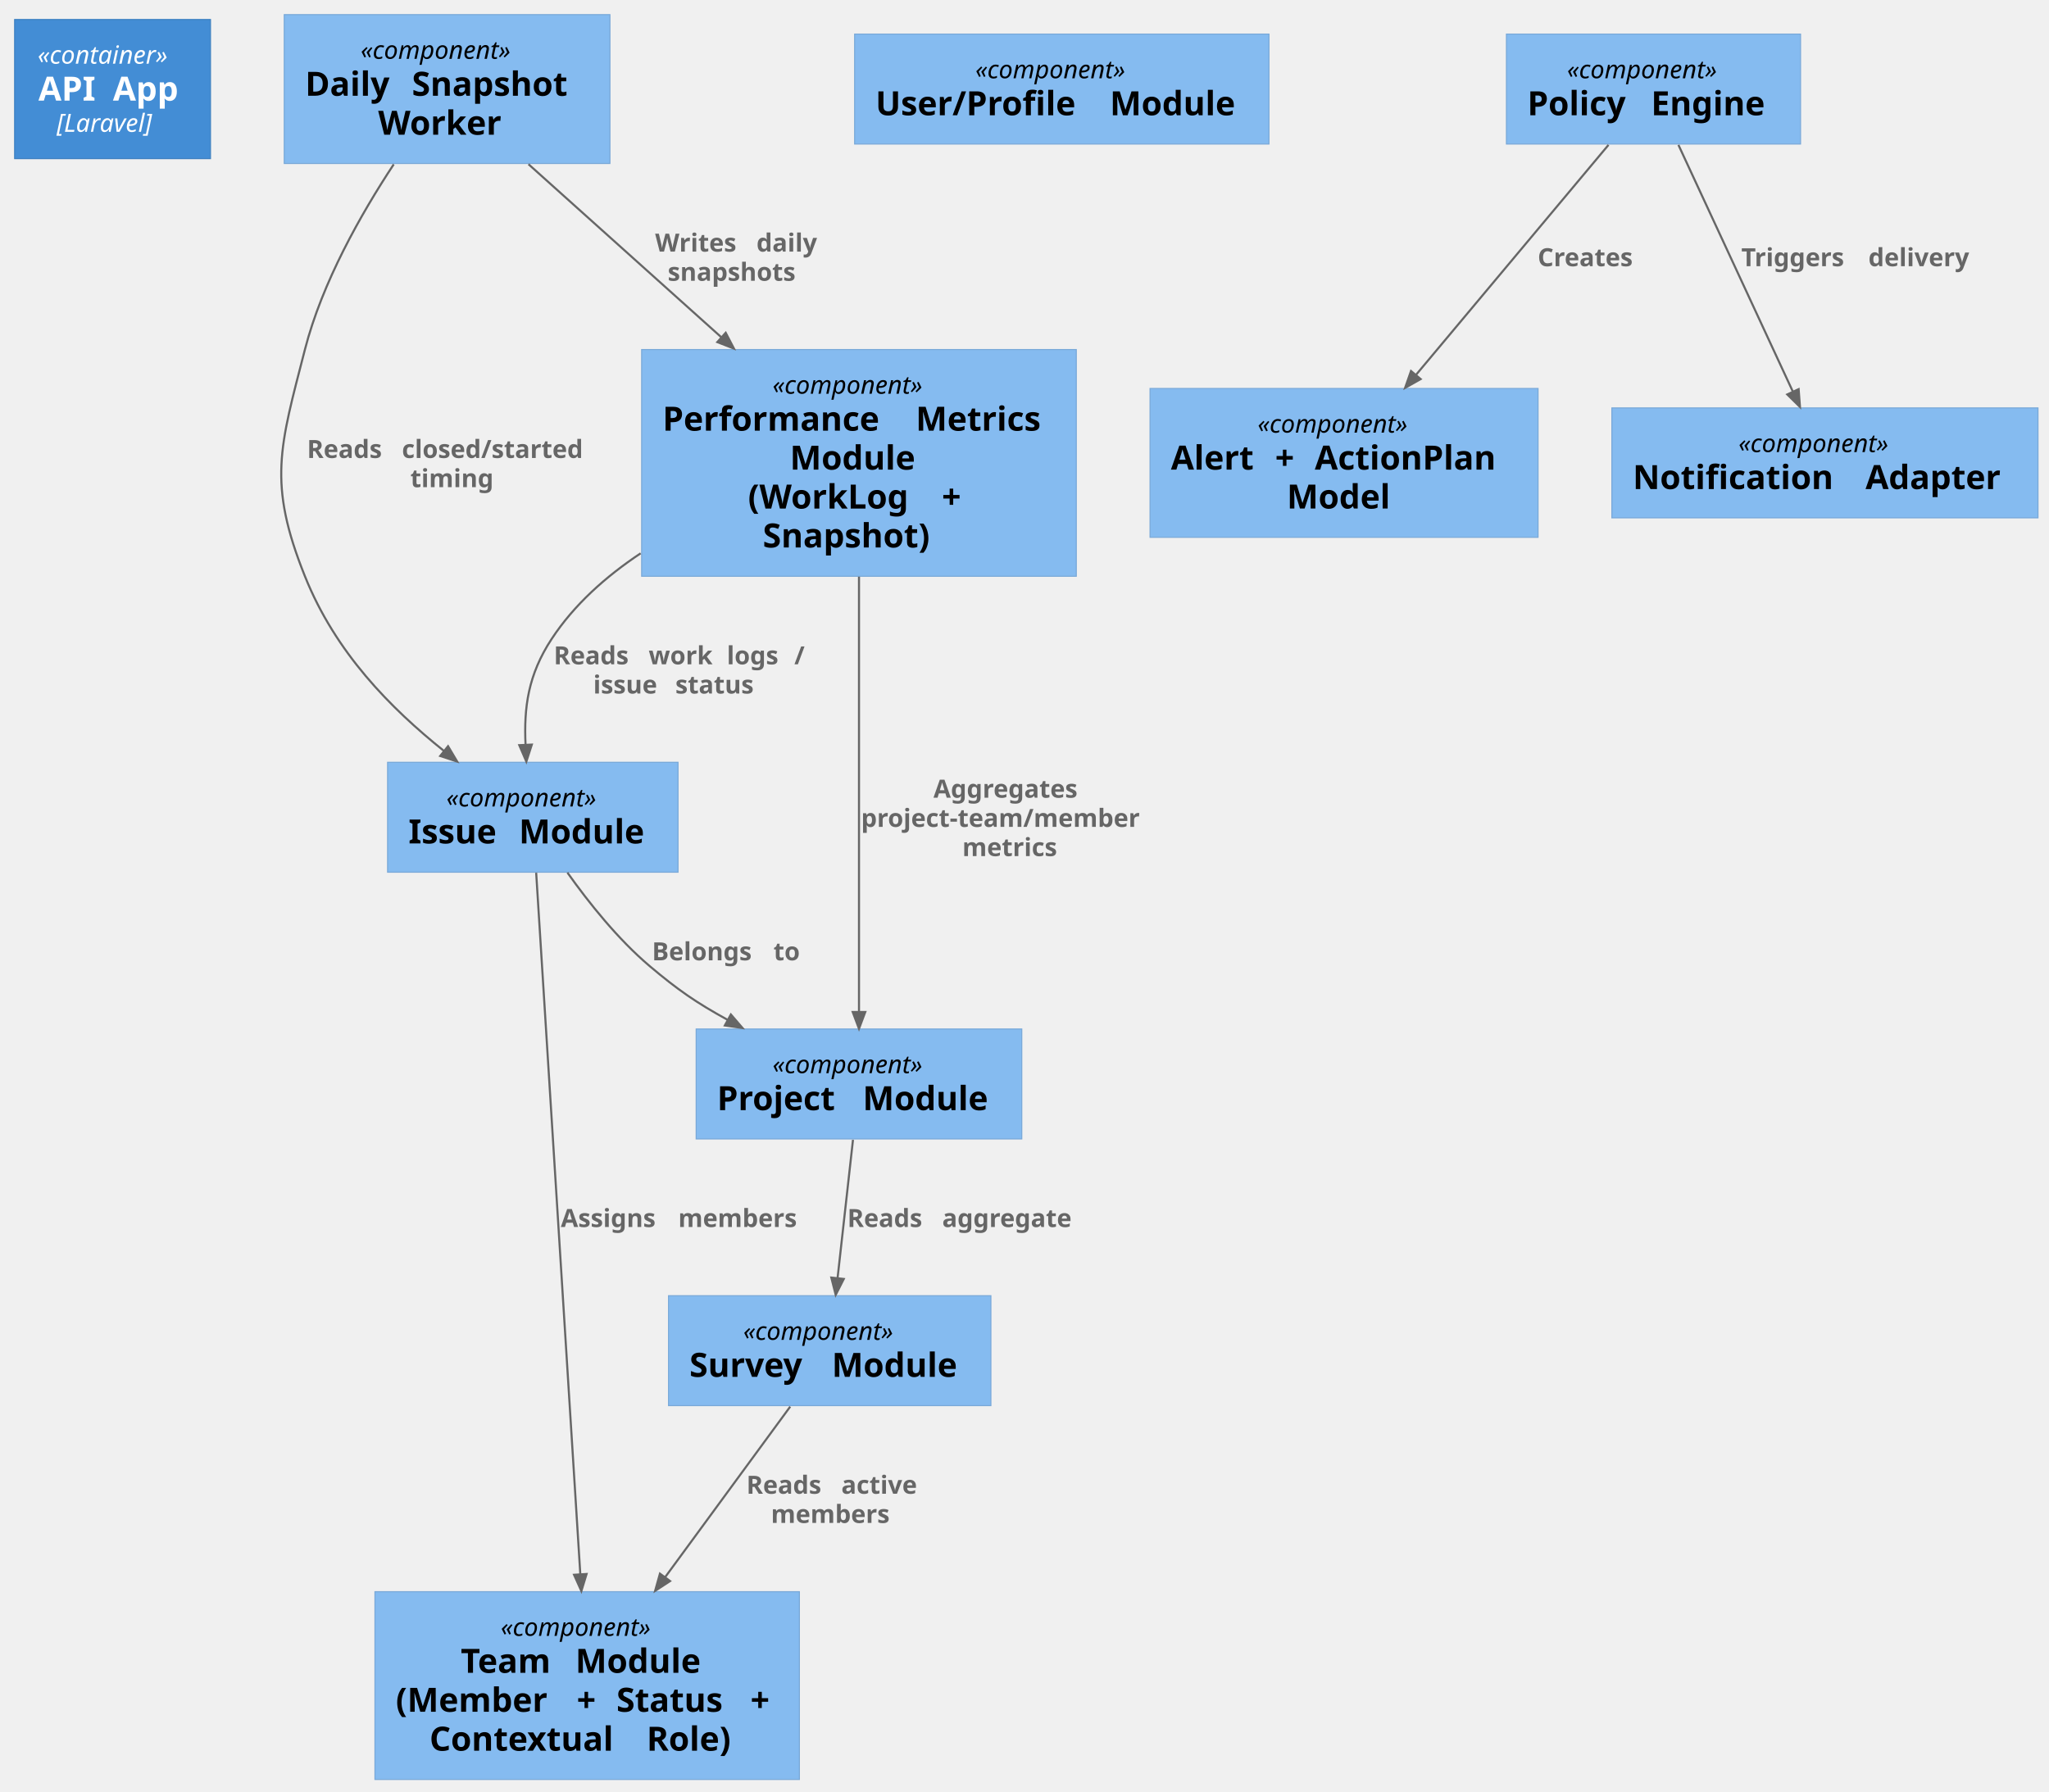
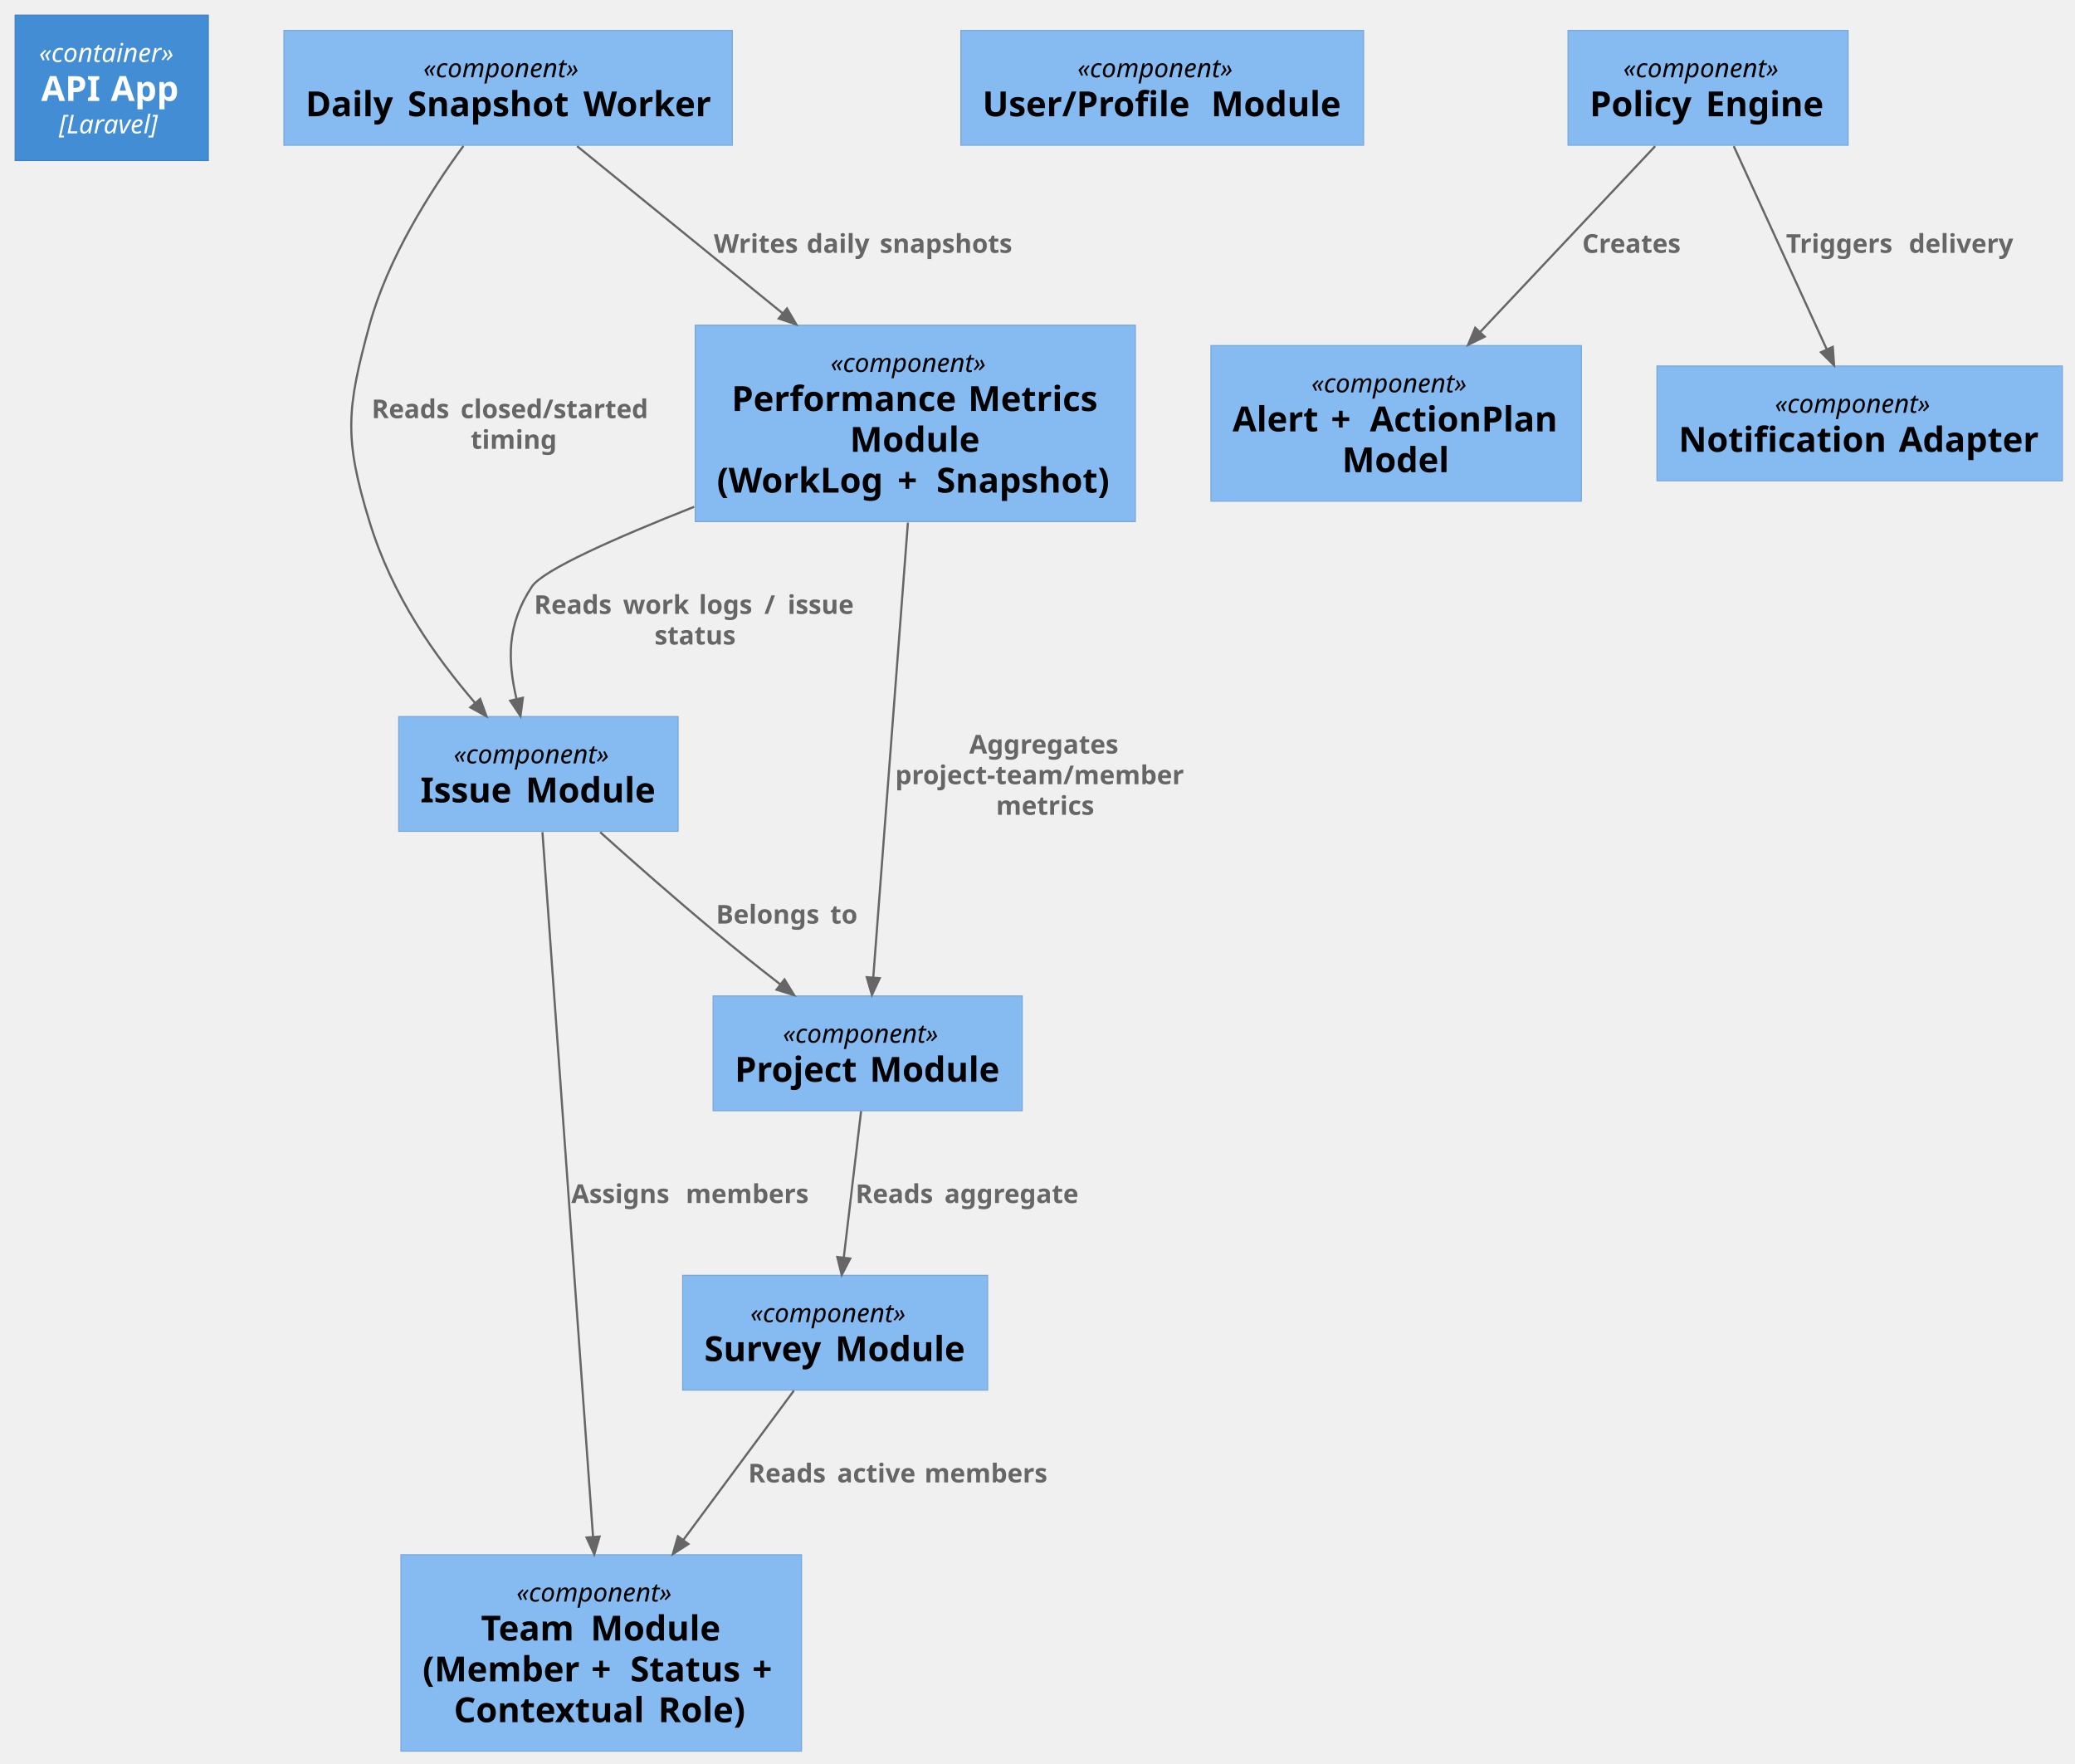
- <svg xmlns="http://www.w3.org/2000/svg" contentStyleType="text/css" data-diagram-type="DESCRIPTION" height="857px" preserveAspectRatio="none" style="width:980px;height:857px;background:#FFFFFF;" version="1.1" viewBox="0 0 980 857" width="980px" zoomAndPan="magnify">
+ <svg xmlns="http://www.w3.org/2000/svg" contentStyleType="text/css" data-diagram-type="DESCRIPTION" height="814px" preserveAspectRatio="none" style="width:958px;height:814px;background:#FFFFFF;" version="1.1" viewBox="0 0 958 814" width="958px" zoomAndPan="magnify">
  <defs />
  <g>
    <g class="entity" data-qualified-name="api" data-source-line="71" id="ent0002">
-       <rect fill="#438DD5" height="66.562" style="stroke:#3C7FC0;stroke-width:0.5;" width="93.672" x="7" y="9.33" />
-       <text fill="#FFFFFF" font-family="sans-serif" font-size="12" font-style="italic" lengthAdjust="spacing" textLength="71.672" x="18" y="30.469">«container»</text>
-       <text fill="#FFFFFF" font-family="sans-serif" font-size="16" font-weight="bold" lengthAdjust="spacing" textLength="30.062" x="18.375" y="48.15">API</text>
-       <text fill="#FFFFFF" font-family="sans-serif" font-size="16" font-weight="bold" lengthAdjust="spacing" textLength="5.57" x="48.438" y="48.15"> </text>
-       <text fill="#FFFFFF" font-family="sans-serif" font-size="16" font-weight="bold" lengthAdjust="spacing" textLength="35.289" x="54.008" y="48.15">App</text>
-       <text fill="#FFFFFF" font-family="sans-serif" font-size="12" font-style="italic" lengthAdjust="spacing" textLength="53.508" x="27.082" y="63.062">[Laravel]</text>
+       <rect fill="#438DD5" height="67.109" style="stroke:#3C7FC0;stroke-width:0.5;" width="89.166" x="7" y="7" />
+       <text fill="#FFFFFF" font-family="sans-serif" font-size="12" font-style="italic" lengthAdjust="spacing" textLength="67.166" x="18" y="28.602">«container»</text>
+       <text fill="#FFFFFF" font-family="sans-serif" font-size="16" font-weight="bold" lengthAdjust="spacing" textLength="26.898" x="19.005" y="46.602">API</text>
+       <text fill="#FFFFFF" font-family="sans-serif" font-size="16" font-weight="bold" lengthAdjust="spacing" textLength="5.273" x="45.903" y="46.602"> </text>
+       <text fill="#FFFFFF" font-family="sans-serif" font-size="16" font-weight="bold" lengthAdjust="spacing" textLength="32.984" x="51.177" y="46.602">App</text>
+       <text fill="#FFFFFF" font-family="sans-serif" font-size="12" font-style="italic" lengthAdjust="spacing" textLength="48.732" x="27.217" y="61.578">[Laravel]</text>
    </g>
    <g class="entity" data-qualified-name="team" data-source-line="78" id="ent0003">
-       <rect fill="#85BBF0" height="89.844" style="stroke:#78A8D8;stroke-width:0.5;" width="203.008" x="179.33" y="761.47" />
-       <text fill="#000000" font-family="sans-serif" font-size="12" font-style="italic" lengthAdjust="spacing" textLength="82.699" x="239.484" y="782.609">«component»</text>
-       <text fill="#000000" font-family="sans-serif" font-size="16" font-weight="bold" lengthAdjust="spacing" textLength="49.234" x="220.385" y="800.29">Team</text>
-       <text fill="#000000" font-family="sans-serif" font-size="16" font-weight="bold" lengthAdjust="spacing" textLength="5.57" x="269.619" y="800.29"> </text>
-       <text fill="#000000" font-family="sans-serif" font-size="16" font-weight="bold" lengthAdjust="spacing" textLength="66.094" x="275.189" y="800.29">Module</text>
-       <text fill="#000000" font-family="sans-serif" font-size="16" font-weight="bold" lengthAdjust="spacing" textLength="80.953" x="189.33" y="818.915">(Member</text>
-       <text fill="#000000" font-family="sans-serif" font-size="16" font-weight="bold" lengthAdjust="spacing" textLength="5.57" x="270.283" y="818.915"> </text>
-       <text fill="#000000" font-family="sans-serif" font-size="16" font-weight="bold" lengthAdjust="spacing" textLength="13.406" x="275.853" y="818.915">+</text>
-       <text fill="#000000" font-family="sans-serif" font-size="16" font-weight="bold" lengthAdjust="spacing" textLength="5.57" x="289.26" y="818.915"> </text>
-       <text fill="#000000" font-family="sans-serif" font-size="16" font-weight="bold" lengthAdjust="spacing" textLength="58.531" x="294.83" y="818.915">Status</text>
-       <text fill="#000000" font-family="sans-serif" font-size="16" font-weight="bold" lengthAdjust="spacing" textLength="5.57" x="353.361" y="818.915"> </text>
-       <text fill="#000000" font-family="sans-serif" font-size="16" font-weight="bold" lengthAdjust="spacing" textLength="13.406" x="358.932" y="818.915">+</text>
-       <text fill="#000000" font-family="sans-serif" font-size="16" font-weight="bold" lengthAdjust="spacing" textLength="98.266" x="205.435" y="837.54">Contextual</text>
-       <text fill="#000000" font-family="sans-serif" font-size="16" font-weight="bold" lengthAdjust="spacing" textLength="5.57" x="303.701" y="837.54"> </text>
-       <text fill="#000000" font-family="sans-serif" font-size="16" font-weight="bold" lengthAdjust="spacing" textLength="46.961" x="309.271" y="837.54">Role)</text>
+       <rect fill="#85BBF0" height="90.664" style="stroke:#78A8D8;stroke-width:0.5;" width="184.938" x="185.11" y="717.71" />
+       <text fill="#000000" font-family="sans-serif" font-size="12" font-style="italic" lengthAdjust="spacing" textLength="78.287" x="238.435" y="739.312">«component»</text>
+       <text fill="#000000" font-family="sans-serif" font-size="16" font-weight="bold" lengthAdjust="spacing" textLength="45.336" x="222.059" y="757.312">Team</text>
+       <text fill="#000000" font-family="sans-serif" font-size="16" font-weight="bold" lengthAdjust="spacing" textLength="5.273" x="267.395" y="757.312"> </text>
+       <text fill="#000000" font-family="sans-serif" font-size="16" font-weight="bold" lengthAdjust="spacing" textLength="60.43" x="272.669" y="757.312">Module</text>
+       <text fill="#000000" font-family="sans-serif" font-size="16" font-weight="bold" lengthAdjust="spacing" textLength="72.594" x="195.11" y="776.155">(Member</text>
+       <text fill="#000000" font-family="sans-serif" font-size="16" font-weight="bold" lengthAdjust="spacing" textLength="5.273" x="267.704" y="776.155"> </text>
+       <text fill="#000000" font-family="sans-serif" font-size="16" font-weight="bold" lengthAdjust="spacing" textLength="12.727" x="272.977" y="776.155">+</text>
+       <text fill="#000000" font-family="sans-serif" font-size="16" font-weight="bold" lengthAdjust="spacing" textLength="5.273" x="285.704" y="776.155"> </text>
+       <text fill="#000000" font-family="sans-serif" font-size="16" font-weight="bold" lengthAdjust="spacing" textLength="51.07" x="290.977" y="776.155">Status</text>
+       <text fill="#000000" font-family="sans-serif" font-size="16" font-weight="bold" lengthAdjust="spacing" textLength="5.273" x="342.048" y="776.155"> </text>
+       <text fill="#000000" font-family="sans-serif" font-size="16" font-weight="bold" lengthAdjust="spacing" textLength="12.727" x="347.321" y="776.155">+</text>
+       <text fill="#000000" font-family="sans-serif" font-size="16" font-weight="bold" lengthAdjust="spacing" textLength="89.039" x="209.54" y="794.999">Contextual</text>
+       <text fill="#000000" font-family="sans-serif" font-size="16" font-weight="bold" lengthAdjust="spacing" textLength="5.273" x="298.579" y="794.999"> </text>
+       <text fill="#000000" font-family="sans-serif" font-size="16" font-weight="bold" lengthAdjust="spacing" textLength="41.766" x="303.852" y="794.999">Role)</text>
    </g>
    <g class="entity" data-qualified-name="survey" data-source-line="78" id="ent0004">
-       <rect fill="#85BBF0" height="52.594" style="stroke:#78A8D8;stroke-width:0.5;" width="154.18" x="319.75" y="619.87" />
-       <text fill="#000000" font-family="sans-serif" font-size="12" font-style="italic" lengthAdjust="spacing" textLength="82.699" x="355.49" y="641.009">«component»</text>
-       <text fill="#000000" font-family="sans-serif" font-size="16" font-weight="bold" lengthAdjust="spacing" textLength="62.516" x="329.75" y="658.69">Survey</text>
-       <text fill="#000000" font-family="sans-serif" font-size="16" font-weight="bold" lengthAdjust="spacing" textLength="5.57" x="392.266" y="658.69"> </text>
-       <text fill="#000000" font-family="sans-serif" font-size="16" font-weight="bold" lengthAdjust="spacing" textLength="66.094" x="397.836" y="658.69">Module</text>
+       <rect fill="#85BBF0" height="52.977" style="stroke:#78A8D8;stroke-width:0.5;" width="140.82" x="315.17" y="588.73" />
+       <text fill="#000000" font-family="sans-serif" font-size="12" font-style="italic" lengthAdjust="spacing" textLength="78.287" x="346.437" y="610.332">«component»</text>
+       <text fill="#000000" font-family="sans-serif" font-size="16" font-weight="bold" lengthAdjust="spacing" textLength="55.117" x="325.17" y="628.332">Survey</text>
+       <text fill="#000000" font-family="sans-serif" font-size="16" font-weight="bold" lengthAdjust="spacing" textLength="5.273" x="380.287" y="628.332"> </text>
+       <text fill="#000000" font-family="sans-serif" font-size="16" font-weight="bold" lengthAdjust="spacing" textLength="60.43" x="385.561" y="628.332">Module</text>
    </g>
    <g class="entity" data-qualified-name="project" data-source-line="78" id="ent0005">
-       <rect fill="#85BBF0" height="52.594" style="stroke:#78A8D8;stroke-width:0.5;" width="155.742" x="332.96" y="492.28" />
-       <text fill="#000000" font-family="sans-serif" font-size="12" font-style="italic" lengthAdjust="spacing" textLength="82.699" x="369.481" y="513.419">«component»</text>
-       <text fill="#000000" font-family="sans-serif" font-size="16" font-weight="bold" lengthAdjust="spacing" textLength="64.078" x="342.96" y="531.1">Project</text>
-       <text fill="#000000" font-family="sans-serif" font-size="16" font-weight="bold" lengthAdjust="spacing" textLength="5.57" x="407.038" y="531.1"> </text>
-       <text fill="#000000" font-family="sans-serif" font-size="16" font-weight="bold" lengthAdjust="spacing" textLength="66.094" x="412.608" y="531.1">Module</text>
+       <rect fill="#85BBF0" height="52.977" style="stroke:#78A8D8;stroke-width:0.5;" width="142.711" x="329.23" y="459.75" />
+       <text fill="#000000" font-family="sans-serif" font-size="12" font-style="italic" lengthAdjust="spacing" textLength="78.287" x="361.442" y="481.352">«component»</text>
+       <text fill="#000000" font-family="sans-serif" font-size="16" font-weight="bold" lengthAdjust="spacing" textLength="57.008" x="339.23" y="499.352">Project</text>
+       <text fill="#000000" font-family="sans-serif" font-size="16" font-weight="bold" lengthAdjust="spacing" textLength="5.273" x="396.238" y="499.352"> </text>
+       <text fill="#000000" font-family="sans-serif" font-size="16" font-weight="bold" lengthAdjust="spacing" textLength="60.43" x="401.511" y="499.352">Module</text>
    </g>
    <g class="entity" data-qualified-name="issue" data-source-line="78" id="ent0006">
-       <rect fill="#85BBF0" height="52.594" style="stroke:#78A8D8;stroke-width:0.5;" width="138.906" x="185.38" y="364.68" />
-       <text fill="#000000" font-family="sans-serif" font-size="12" font-style="italic" lengthAdjust="spacing" textLength="82.699" x="213.483" y="385.819">«component»</text>
-       <text fill="#000000" font-family="sans-serif" font-size="16" font-weight="bold" lengthAdjust="spacing" textLength="47.242" x="195.38" y="403.5">Issue</text>
-       <text fill="#000000" font-family="sans-serif" font-size="16" font-weight="bold" lengthAdjust="spacing" textLength="5.57" x="242.622" y="403.5"> </text>
-       <text fill="#000000" font-family="sans-serif" font-size="16" font-weight="bold" lengthAdjust="spacing" textLength="66.094" x="248.192" y="403.5">Module</text>
+       <rect fill="#85BBF0" height="52.977" style="stroke:#78A8D8;stroke-width:0.5;" width="128.984" x="184.09" y="330.78" />
+       <text fill="#000000" font-family="sans-serif" font-size="12" font-style="italic" lengthAdjust="spacing" textLength="78.287" x="209.439" y="352.382">«component»</text>
+       <text fill="#000000" font-family="sans-serif" font-size="16" font-weight="bold" lengthAdjust="spacing" textLength="43.281" x="194.09" y="370.382">Issue</text>
+       <text fill="#000000" font-family="sans-serif" font-size="16" font-weight="bold" lengthAdjust="spacing" textLength="5.273" x="237.371" y="370.382"> </text>
+       <text fill="#000000" font-family="sans-serif" font-size="16" font-weight="bold" lengthAdjust="spacing" textLength="60.43" x="242.645" y="370.382">Module</text>
    </g>
    <g class="entity" data-qualified-name="user" data-source-line="78" id="ent0007">
-       <rect fill="#85BBF0" height="52.594" style="stroke:#78A8D8;stroke-width:0.5;" width="198.156" x="408.76" y="16.31" />
-       <text fill="#000000" font-family="sans-serif" font-size="12" font-style="italic" lengthAdjust="spacing" textLength="82.699" x="466.488" y="37.449">«component»</text>
-       <text fill="#000000" font-family="sans-serif" font-size="16" font-weight="bold" lengthAdjust="spacing" textLength="106.492" x="418.76" y="55.13">User/Profile</text>
-       <text fill="#000000" font-family="sans-serif" font-size="16" font-weight="bold" lengthAdjust="spacing" textLength="5.57" x="525.252" y="55.13"> </text>
-       <text fill="#000000" font-family="sans-serif" font-size="16" font-weight="bold" lengthAdjust="spacing" textLength="66.094" x="530.822" y="55.13">Module</text>
+       <rect fill="#85BBF0" height="52.977" style="stroke:#78A8D8;stroke-width:0.5;" width="185.945" x="443.61" y="14.07" />
+       <text fill="#000000" font-family="sans-serif" font-size="12" font-style="italic" lengthAdjust="spacing" textLength="78.287" x="497.439" y="35.672">«component»</text>
+       <text fill="#000000" font-family="sans-serif" font-size="16" font-weight="bold" lengthAdjust="spacing" textLength="100.242" x="453.61" y="53.672">User/Profile</text>
+       <text fill="#000000" font-family="sans-serif" font-size="16" font-weight="bold" lengthAdjust="spacing" textLength="5.273" x="553.852" y="53.672"> </text>
+       <text fill="#000000" font-family="sans-serif" font-size="16" font-weight="bold" lengthAdjust="spacing" textLength="60.43" x="559.126" y="53.672">Module</text>
    </g>
    <g class="entity" data-qualified-name="perf" data-source-line="78" id="ent0008">
-       <rect fill="#85BBF0" height="108.469" style="stroke:#78A8D8;stroke-width:0.5;" width="207.883" x="306.89" y="167.22" />
-       <text fill="#000000" font-family="sans-serif" font-size="12" font-style="italic" lengthAdjust="spacing" textLength="82.699" x="369.482" y="188.359">«component»</text>
-       <text fill="#000000" font-family="sans-serif" font-size="16" font-weight="bold" lengthAdjust="spacing" textLength="115.508" x="316.89" y="206.04">Performance</text>
-       <text fill="#000000" font-family="sans-serif" font-size="16" font-weight="bold" lengthAdjust="spacing" textLength="5.57" x="432.398" y="206.04"> </text>
-       <text fill="#000000" font-family="sans-serif" font-size="16" font-weight="bold" lengthAdjust="spacing" textLength="66.805" x="437.968" y="206.04">Metrics</text>
-       <text fill="#000000" font-family="sans-serif" font-size="16" font-weight="bold" lengthAdjust="spacing" textLength="66.094" x="377.784" y="224.665">Module</text>
-       <text fill="#000000" font-family="sans-serif" font-size="16" font-weight="bold" lengthAdjust="spacing" textLength="87.125" x="357.781" y="243.29">(WorkLog</text>
-       <text fill="#000000" font-family="sans-serif" font-size="16" font-weight="bold" lengthAdjust="spacing" textLength="5.57" x="444.906" y="243.29"> </text>
-       <text fill="#000000" font-family="sans-serif" font-size="16" font-weight="bold" lengthAdjust="spacing" textLength="13.406" x="450.476" y="243.29">+</text>
-       <text fill="#000000" font-family="sans-serif" font-size="16" font-weight="bold" lengthAdjust="spacing" textLength="92.031" x="364.816" y="261.915">Snapshot)</text>
+       <rect fill="#85BBF0" height="90.664" style="stroke:#78A8D8;stroke-width:0.5;" width="203.203" x="320.98" y="150.11" />
+       <text fill="#000000" font-family="sans-serif" font-size="12" font-style="italic" lengthAdjust="spacing" textLength="78.287" x="383.438" y="171.712">«component»</text>
+       <text fill="#000000" font-family="sans-serif" font-size="16" font-weight="bold" lengthAdjust="spacing" textLength="103.906" x="337.781" y="189.712">Performance</text>
+       <text fill="#000000" font-family="sans-serif" font-size="16" font-weight="bold" lengthAdjust="spacing" textLength="5.273" x="441.687" y="189.712"> </text>
+       <text fill="#000000" font-family="sans-serif" font-size="16" font-weight="bold" lengthAdjust="spacing" textLength="60.422" x="446.961" y="189.712">Metrics</text>
+       <text fill="#000000" font-family="sans-serif" font-size="16" font-weight="bold" lengthAdjust="spacing" textLength="60.43" x="392.367" y="208.555">Module</text>
+       <text fill="#000000" font-family="sans-serif" font-size="16" font-weight="bold" lengthAdjust="spacing" textLength="78.086" x="330.98" y="227.399">(WorkLog</text>
+       <text fill="#000000" font-family="sans-serif" font-size="16" font-weight="bold" lengthAdjust="spacing" textLength="5.273" x="409.066" y="227.399"> </text>
+       <text fill="#000000" font-family="sans-serif" font-size="16" font-weight="bold" lengthAdjust="spacing" textLength="12.727" x="414.339" y="227.399">+</text>
+       <text fill="#000000" font-family="sans-serif" font-size="16" font-weight="bold" lengthAdjust="spacing" textLength="5.273" x="427.066" y="227.399"> </text>
+       <text fill="#000000" font-family="sans-serif" font-size="16" font-weight="bold" lengthAdjust="spacing" textLength="81.844" x="432.339" y="227.399">Snapshot)</text>
    </g>
    <g class="entity" data-qualified-name="policy" data-source-line="78" id="ent0009">
-       <rect fill="#85BBF0" height="52.594" style="stroke:#78A8D8;stroke-width:0.5;" width="140.672" x="720.5" y="16.31" />
-       <text fill="#000000" font-family="sans-serif" font-size="12" font-style="italic" lengthAdjust="spacing" textLength="82.699" x="749.486" y="37.449">«component»</text>
-       <text fill="#000000" font-family="sans-serif" font-size="16" font-weight="bold" lengthAdjust="spacing" textLength="53.602" x="730.5" y="55.13">Policy</text>
-       <text fill="#000000" font-family="sans-serif" font-size="16" font-weight="bold" lengthAdjust="spacing" textLength="5.57" x="784.102" y="55.13"> </text>
-       <text fill="#000000" font-family="sans-serif" font-size="16" font-weight="bold" lengthAdjust="spacing" textLength="61.5" x="789.672" y="55.13">Engine</text>
+       <rect fill="#85BBF0" height="52.977" style="stroke:#78A8D8;stroke-width:0.5;" width="129.312" x="723.93" y="14.07" />
+       <text fill="#000000" font-family="sans-serif" font-size="12" font-style="italic" lengthAdjust="spacing" textLength="78.287" x="749.443" y="35.672">«component»</text>
+       <text fill="#000000" font-family="sans-serif" font-size="16" font-weight="bold" lengthAdjust="spacing" textLength="48.281" x="733.93" y="53.672">Policy</text>
+       <text fill="#000000" font-family="sans-serif" font-size="16" font-weight="bold" lengthAdjust="spacing" textLength="5.273" x="782.211" y="53.672"> </text>
+       <text fill="#000000" font-family="sans-serif" font-size="16" font-weight="bold" lengthAdjust="spacing" textLength="55.758" x="787.485" y="53.672">Engine</text>
    </g>
    <g class="entity" data-qualified-name="alert" data-source-line="78" id="ent0010">
-       <rect fill="#85BBF0" height="71.219" style="stroke:#78A8D8;stroke-width:0.5;" width="185.586" x="550.04" y="185.84" />
-       <text fill="#000000" font-family="sans-serif" font-size="12" font-style="italic" lengthAdjust="spacing" textLength="82.699" x="601.483" y="206.979">«component»</text>
-       <text fill="#000000" font-family="sans-serif" font-size="16" font-weight="bold" lengthAdjust="spacing" textLength="44.258" x="560.04" y="224.66">Alert</text>
-       <text fill="#000000" font-family="sans-serif" font-size="16" font-weight="bold" lengthAdjust="spacing" textLength="5.57" x="604.298" y="224.66"> </text>
-       <text fill="#000000" font-family="sans-serif" font-size="16" font-weight="bold" lengthAdjust="spacing" textLength="13.406" x="609.868" y="224.66">+</text>
-       <text fill="#000000" font-family="sans-serif" font-size="16" font-weight="bold" lengthAdjust="spacing" textLength="5.57" x="623.274" y="224.66"> </text>
-       <text fill="#000000" font-family="sans-serif" font-size="16" font-weight="bold" lengthAdjust="spacing" textLength="96.781" x="628.845" y="224.66">ActionPlan</text>
-       <text fill="#000000" font-family="sans-serif" font-size="16" font-weight="bold" lengthAdjust="spacing" textLength="54.703" x="615.481" y="243.285">Model</text>
+       <rect fill="#85BBF0" height="71.82" style="stroke:#78A8D8;stroke-width:0.5;" width="171.031" x="559.07" y="159.53" />
+       <text fill="#000000" font-family="sans-serif" font-size="12" font-style="italic" lengthAdjust="spacing" textLength="78.287" x="605.442" y="181.132">«component»</text>
+       <text fill="#000000" font-family="sans-serif" font-size="16" font-weight="bold" lengthAdjust="spacing" textLength="40.117" x="569.07" y="199.132">Alert</text>
+       <text fill="#000000" font-family="sans-serif" font-size="16" font-weight="bold" lengthAdjust="spacing" textLength="5.273" x="609.187" y="199.132"> </text>
+       <text fill="#000000" font-family="sans-serif" font-size="16" font-weight="bold" lengthAdjust="spacing" textLength="12.727" x="614.461" y="199.132">+</text>
+       <text fill="#000000" font-family="sans-serif" font-size="16" font-weight="bold" lengthAdjust="spacing" textLength="5.273" x="627.187" y="199.132"> </text>
+       <text fill="#000000" font-family="sans-serif" font-size="16" font-weight="bold" lengthAdjust="spacing" textLength="87.641" x="632.461" y="199.132">ActionPlan</text>
+       <text fill="#000000" font-family="sans-serif" font-size="16" font-weight="bold" lengthAdjust="spacing" textLength="49.922" x="619.625" y="217.975">Model</text>
    </g>
    <g class="entity" data-qualified-name="notification" data-source-line="78" id="ent0011">
-       <rect fill="#85BBF0" height="52.594" style="stroke:#78A8D8;stroke-width:0.5;" width="203.805" x="770.93" y="195.15" />
-       <text fill="#000000" font-family="sans-serif" font-size="12" font-style="italic" lengthAdjust="spacing" textLength="82.699" x="831.483" y="216.289">«component»</text>
-       <text fill="#000000" font-family="sans-serif" font-size="16" font-weight="bold" lengthAdjust="spacing" textLength="105.758" x="780.93" y="233.97">Notification</text>
-       <text fill="#000000" font-family="sans-serif" font-size="16" font-weight="bold" lengthAdjust="spacing" textLength="5.57" x="886.688" y="233.97"> </text>
-       <text fill="#000000" font-family="sans-serif" font-size="16" font-weight="bold" lengthAdjust="spacing" textLength="72.477" x="892.258" y="233.97">Adapter</text>
+       <rect fill="#85BBF0" height="52.977" style="stroke:#78A8D8;stroke-width:0.5;" width="187.172" x="765" y="168.96" />
+       <text fill="#000000" font-family="sans-serif" font-size="12" font-style="italic" lengthAdjust="spacing" textLength="78.287" x="819.442" y="190.562">«component»</text>
+       <text fill="#000000" font-family="sans-serif" font-size="16" font-weight="bold" lengthAdjust="spacing" textLength="96.375" x="775" y="208.562">Notification</text>
+       <text fill="#000000" font-family="sans-serif" font-size="16" font-weight="bold" lengthAdjust="spacing" textLength="5.273" x="871.375" y="208.562"> </text>
+       <text fill="#000000" font-family="sans-serif" font-size="16" font-weight="bold" lengthAdjust="spacing" textLength="65.523" x="876.648" y="208.562">Adapter</text>
    </g>
    <g class="entity" data-qualified-name="snapshot" data-source-line="78" id="ent0012">
-       <rect fill="#85BBF0" height="71.219" style="stroke:#78A8D8;stroke-width:0.5;" width="155.766" x="135.95" y="7" />
-       <text fill="#000000" font-family="sans-serif" font-size="12" font-style="italic" lengthAdjust="spacing" textLength="82.699" x="172.483" y="28.139">«component»</text>
-       <text fill="#000000" font-family="sans-serif" font-size="16" font-weight="bold" lengthAdjust="spacing" textLength="45.477" x="145.95" y="45.82">Daily</text>
-       <text fill="#000000" font-family="sans-serif" font-size="16" font-weight="bold" lengthAdjust="spacing" textLength="5.57" x="191.427" y="45.82"> </text>
-       <text fill="#000000" font-family="sans-serif" font-size="16" font-weight="bold" lengthAdjust="spacing" textLength="84.719" x="196.997" y="45.82">Snapshot</text>
-       <text fill="#000000" font-family="sans-serif" font-size="16" font-weight="bold" lengthAdjust="spacing" textLength="65.914" x="180.876" y="64.445">Worker</text>
+       <rect fill="#85BBF0" height="52.977" style="stroke:#78A8D8;stroke-width:0.5;" width="207.016" x="131.08" y="14.07" />
+       <text fill="#000000" font-family="sans-serif" font-size="12" font-style="italic" lengthAdjust="spacing" textLength="78.287" x="195.444" y="35.672">«component»</text>
+       <text fill="#000000" font-family="sans-serif" font-size="16" font-weight="bold" lengthAdjust="spacing" textLength="41.828" x="141.08" y="53.672">Daily</text>
+       <text fill="#000000" font-family="sans-serif" font-size="16" font-weight="bold" lengthAdjust="spacing" textLength="5.273" x="182.908" y="53.672"> </text>
+       <text fill="#000000" font-family="sans-serif" font-size="16" font-weight="bold" lengthAdjust="spacing" textLength="75.914" x="188.182" y="53.672">Snapshot</text>
+       <text fill="#000000" font-family="sans-serif" font-size="16" font-weight="bold" lengthAdjust="spacing" textLength="5.273" x="264.096" y="53.672"> </text>
+       <text fill="#000000" font-family="sans-serif" font-size="16" font-weight="bold" lengthAdjust="spacing" textLength="58.727" x="269.369" y="53.672">Worker</text>
    </g>
    <g class="link" data-entity-1="ent0004" data-entity-2="ent0003" data-link-type="dependency" data-source-line="1779" id="lnk13">
-       <path d="M377.94,672.94 C360.48,696.76 338.889,726.197 318.059,754.617" fill="none" id="survey-to-team" style="stroke:#666666;stroke-width:1;" />
-       <polygon fill="#666666" points="313.33,761.07,320.479,756.391,315.64,752.844,313.33,761.07" style="stroke:#666666;stroke-width:1;" />
-       <text fill="#666666" font-family="sans-serif" font-size="12" font-weight="bold" lengthAdjust="spacing" textLength="41.209" x="357" y="714.609">Reads</text>
-       <text fill="#666666" font-family="sans-serif" font-size="12" font-weight="bold" lengthAdjust="spacing" textLength="4.178" x="398.209" y="714.609"> </text>
-       <text fill="#666666" font-family="sans-serif" font-size="12" font-weight="bold" lengthAdjust="spacing" textLength="41.022" x="402.387" y="714.609">active</text>
-       <text fill="#666666" font-family="sans-serif" font-size="12" font-weight="bold" lengthAdjust="spacing" textLength="62.935" x="368.736" y="728.577">members</text>
+       <path d="M366.52,641.95 C351.08,662.8 333.722,686.242 315.402,710.972" fill="none" id="survey-to-team" style="stroke:#666666;stroke-width:1;" />
+       <polygon fill="#666666" points="310.64,717.4,317.813,712.758,312.991,709.186,310.64,717.4" style="stroke:#666666;stroke-width:1;" />
+       <text fill="#666666" font-family="sans-serif" font-size="12" font-weight="bold" lengthAdjust="spacing" textLength="37.102" x="345.43" y="684.312">Reads</text>
+       <text fill="#666666" font-family="sans-serif" font-size="12" font-weight="bold" lengthAdjust="spacing" textLength="3.955" x="382.532" y="684.312"> </text>
+       <text fill="#666666" font-family="sans-serif" font-size="12" font-weight="bold" lengthAdjust="spacing" textLength="36.357" x="386.487" y="684.312">active</text>
+       <text fill="#666666" font-family="sans-serif" font-size="12" font-weight="bold" lengthAdjust="spacing" textLength="3.955" x="422.844" y="684.312"> </text>
+       <text fill="#666666" font-family="sans-serif" font-size="12" font-weight="bold" lengthAdjust="spacing" textLength="57.527" x="426.799" y="684.312">members</text>
    </g>
    <g class="link" data-entity-1="ent0006" data-entity-2="ent0003" data-link-type="dependency" data-source-line="1779" id="lnk14">
-       <path d="M256.44,417.53 C260.76,486.1 272.117,666.826 277.557,753.196" fill="none" id="issue-to-team" style="stroke:#666666;stroke-width:1;" />
-       <polygon fill="#666666" points="278.06,761.18,280.551,753.007,274.563,753.384,278.06,761.18" style="stroke:#666666;stroke-width:1;" />
-       <text fill="#666666" font-family="sans-serif" font-size="12" font-weight="bold" lengthAdjust="spacing" textLength="51.961" x="268.24" y="587.009">Assigns</text>
-       <text fill="#666666" font-family="sans-serif" font-size="12" font-weight="bold" lengthAdjust="spacing" textLength="4.178" x="320.201" y="587.009"> </text>
-       <text fill="#666666" font-family="sans-serif" font-size="12" font-weight="bold" lengthAdjust="spacing" textLength="62.935" x="324.379" y="587.009">members</text>
+       <path d="M250.44,384.14 C255.28,451.5 267.737,624.951 273.807,709.53" fill="none" id="issue-to-team" style="stroke:#666666;stroke-width:1;" />
+       <polygon fill="#666666" points="274.38,717.51,276.8,709.316,270.815,709.745,274.38,717.51" style="stroke:#666666;stroke-width:1;" />
+       <text fill="#666666" font-family="sans-serif" font-size="12" font-weight="bold" lengthAdjust="spacing" textLength="48.891" x="263.75" y="555.332">Assigns</text>
+       <text fill="#666666" font-family="sans-serif" font-size="12" font-weight="bold" lengthAdjust="spacing" textLength="3.955" x="312.641" y="555.332"> </text>
+       <text fill="#666666" font-family="sans-serif" font-size="12" font-weight="bold" lengthAdjust="spacing" textLength="57.527" x="316.596" y="555.332">members</text>
    </g>
    <g class="link" data-entity-1="ent0006" data-entity-2="ent0005" data-link-type="dependency" data-source-line="1779" id="lnk15">
-       <path d="M271.39,417.46 C281.58,431.81 295.58,449.39 310.84,462.28 C324.09,473.48 332.957,479.641 348.117,487.961" fill="none" id="issue-to-project" style="stroke:#666666;stroke-width:1;" />
-       <polygon fill="#666666" points="355.13,491.81,349.56,485.331,346.673,490.591,355.13,491.81" style="stroke:#666666;stroke-width:1;" />
-       <text fill="#666666" font-family="sans-serif" font-size="12" font-weight="bold" lengthAdjust="spacing" textLength="53.918" x="311.84" y="459.419">Belongs</text>
-       <text fill="#666666" font-family="sans-serif" font-size="12" font-weight="bold" lengthAdjust="spacing" textLength="4.178" x="365.758" y="459.419"> </text>
-       <text fill="#666666" font-family="sans-serif" font-size="12" font-weight="bold" lengthAdjust="spacing" textLength="13.98" x="369.936" y="459.419">to</text>
+       <path d="M277.09,384.16 C292.45,397.93 311.84,415.01 329.58,429.75 C341.5,439.65 348.491,445.283 360.351,454.493" fill="none" id="issue-to-project" style="stroke:#666666;stroke-width:1;" />
+       <polygon fill="#666666" points="366.67,459.4,362.192,452.124,358.511,456.863,366.67,459.4" style="stroke:#666666;stroke-width:1;" />
+       <text fill="#666666" font-family="sans-serif" font-size="12" font-weight="bold" lengthAdjust="spacing" textLength="48.738" x="330.58" y="426.352">Belongs</text>
+       <text fill="#666666" font-family="sans-serif" font-size="12" font-weight="bold" lengthAdjust="spacing" textLength="3.955" x="379.318" y="426.352"> </text>
+       <text fill="#666666" font-family="sans-serif" font-size="12" font-weight="bold" lengthAdjust="spacing" textLength="12.527" x="383.273" y="426.352">to</text>
    </g>
    <g class="link" data-entity-1="ent0005" data-entity-2="ent0004" data-link-type="dependency" data-source-line="1779" id="lnk16">
-       <path d="M407.97,545.29 C405.55,566.97 402.995,589.869 400.585,611.529" fill="none" id="project-to-survey" style="stroke:#666666;stroke-width:1;" />
-       <polygon fill="#666666" points="399.7,619.48,403.566,611.861,397.603,611.197,399.7,619.48" style="stroke:#666666;stroke-width:1;" />
-       <text fill="#666666" font-family="sans-serif" font-size="12" font-weight="bold" lengthAdjust="spacing" textLength="41.209" x="405.26" y="587.009">Reads</text>
-       <text fill="#666666" font-family="sans-serif" font-size="12" font-weight="bold" lengthAdjust="spacing" textLength="4.178" x="446.469" y="587.009"> </text>
-       <text fill="#666666" font-family="sans-serif" font-size="12" font-weight="bold" lengthAdjust="spacing" textLength="69.897" x="450.647" y="587.009">aggregate</text>
+       <path d="M397.55,512.94 C394.95,534.97 392.162,558.596 389.552,580.616" fill="none" id="project-to-survey" style="stroke:#666666;stroke-width:1;" />
+       <polygon fill="#666666" points="388.61,588.56,392.531,580.969,386.572,580.263,388.61,588.56" style="stroke:#666666;stroke-width:1;" />
+       <text fill="#666666" font-family="sans-serif" font-size="12" font-weight="bold" lengthAdjust="spacing" textLength="37.102" x="394.98" y="555.332">Reads</text>
+       <text fill="#666666" font-family="sans-serif" font-size="12" font-weight="bold" lengthAdjust="spacing" textLength="3.955" x="432.082" y="555.332"> </text>
+       <text fill="#666666" font-family="sans-serif" font-size="12" font-weight="bold" lengthAdjust="spacing" textLength="62.238" x="436.037" y="555.332">aggregate</text>
    </g>
    <g class="link" data-entity-1="ent0008" data-entity-2="ent0006" data-link-type="dependency" data-source-line="1779" id="lnk17">
-       <path d="M306.41,264.71 C289.83,275.73 274.62,289.26 263.84,305.68 C252.53,322.91 250.524,338.519 251.364,356.359" fill="none" id="perf-to-issue" style="stroke:#666666;stroke-width:1;" />
-       <polygon fill="#666666" points="251.74,364.35,254.36,356.218,248.367,356.5,251.74,364.35" style="stroke:#666666;stroke-width:1;" />
-       <text fill="#666666" font-family="sans-serif" font-size="12" font-weight="bold" lengthAdjust="spacing" textLength="41.209" x="264.84" y="317.819">Reads</text>
-       <text fill="#666666" font-family="sans-serif" font-size="12" font-weight="bold" lengthAdjust="spacing" textLength="4.178" x="306.049" y="317.819"> </text>
-       <text fill="#666666" font-family="sans-serif" font-size="12" font-weight="bold" lengthAdjust="spacing" textLength="33.228" x="310.227" y="317.819">work</text>
-       <text fill="#666666" font-family="sans-serif" font-size="12" font-weight="bold" lengthAdjust="spacing" textLength="4.178" x="343.455" y="317.819"> </text>
-       <text fill="#666666" font-family="sans-serif" font-size="12" font-weight="bold" lengthAdjust="spacing" textLength="28.09" x="347.633" y="317.819">logs</text>
-       <text fill="#666666" font-family="sans-serif" font-size="12" font-weight="bold" lengthAdjust="spacing" textLength="4.178" x="375.723" y="317.819"> </text>
-       <text fill="#666666" font-family="sans-serif" font-size="12" font-weight="bold" lengthAdjust="spacing" textLength="4.383" x="379.901" y="317.819">/</text>
-       <text fill="#666666" font-family="sans-serif" font-size="12" font-weight="bold" lengthAdjust="spacing" textLength="35.08" x="283.734" y="331.787">issue</text>
-       <text fill="#666666" font-family="sans-serif" font-size="12" font-weight="bold" lengthAdjust="spacing" textLength="4.178" x="318.814" y="331.787"> </text>
-       <text fill="#666666" font-family="sans-serif" font-size="12" font-weight="bold" lengthAdjust="spacing" textLength="42.398" x="322.991" y="331.787">status</text>
+       <path d="M320.49,233.95 C284.05,248.35 250.66,263.14 245.58,270.78 C233.99,288.22 234.276,304.586 238.486,322.776" fill="none" id="perf-to-issue" style="stroke:#666666;stroke-width:1;" />
+       <polygon fill="#666666" points="240.29,330.57,241.409,322.1,235.563,323.452,240.29,330.57" style="stroke:#666666;stroke-width:1;" />
+       <text fill="#666666" font-family="sans-serif" font-size="12" font-weight="bold" lengthAdjust="spacing" textLength="37.102" x="246.58" y="283.382">Reads</text>
+       <text fill="#666666" font-family="sans-serif" font-size="12" font-weight="bold" lengthAdjust="spacing" textLength="3.955" x="283.682" y="283.382"> </text>
+       <text fill="#666666" font-family="sans-serif" font-size="12" font-weight="bold" lengthAdjust="spacing" textLength="31.066" x="287.637" y="283.382">work</text>
+       <text fill="#666666" font-family="sans-serif" font-size="12" font-weight="bold" lengthAdjust="spacing" textLength="3.955" x="318.703" y="283.382"> </text>
+       <text fill="#666666" font-family="sans-serif" font-size="12" font-weight="bold" lengthAdjust="spacing" textLength="26.268" x="322.658" y="283.382">logs</text>
+       <text fill="#666666" font-family="sans-serif" font-size="12" font-weight="bold" lengthAdjust="spacing" textLength="3.955" x="348.926" y="283.382"> </text>
+       <text fill="#666666" font-family="sans-serif" font-size="12" font-weight="bold" lengthAdjust="spacing" textLength="6.785" x="352.881" y="283.382">/</text>
+       <text fill="#666666" font-family="sans-serif" font-size="12" font-weight="bold" lengthAdjust="spacing" textLength="3.955" x="359.666" y="283.382"> </text>
+       <text fill="#666666" font-family="sans-serif" font-size="12" font-weight="bold" lengthAdjust="spacing" textLength="32.385" x="363.621" y="283.382">issue</text>
+       <text fill="#666666" font-family="sans-serif" font-size="12" font-weight="bold" lengthAdjust="spacing" textLength="38.232" x="302.177" y="297.514">status</text>
    </g>
    <g class="link" data-entity-1="ent0008" data-entity-2="ent0005" data-link-type="dependency" data-source-line="1779" id="lnk18">
-       <path d="M410.84,275.9 C410.84,339.85 410.84,436.28 410.84,484.15" fill="none" id="perf-to-project" style="stroke:#666666;stroke-width:1;" />
-       <polygon fill="#666666" points="410.84,492.15,413.84,484.15,407.84,484.15,410.84,492.15" style="stroke:#666666;stroke-width:1;" />
-       <text fill="#666666" font-family="sans-serif" font-size="12" font-weight="bold" lengthAdjust="spacing" textLength="78.228" x="446.469" y="381.619">Aggregates</text>
-       <text fill="#666666" font-family="sans-serif" font-size="12" font-weight="bold" lengthAdjust="spacing" textLength="147.486" x="411.84" y="395.587">project-team/member</text>
-       <text fill="#666666" font-family="sans-serif" font-size="12" font-weight="bold" lengthAdjust="spacing" textLength="50.666" x="460.25" y="409.556">metrics</text>
+       <path d="M419.17,241.25 C414.51,302.41 406.917,402.053 403.167,451.323" fill="none" id="perf-to-project" style="stroke:#666666;stroke-width:1;" />
+       <polygon fill="#666666" points="402.56,459.3,406.159,451.551,400.176,451.095,402.56,459.3" style="stroke:#666666;stroke-width:1;" />
+       <text fill="#666666" font-family="sans-serif" font-size="12" font-weight="bold" lengthAdjust="spacing" textLength="70.805" x="447.48" y="347.862">Aggregates</text>
+       <text fill="#666666" font-family="sans-serif" font-size="12" font-weight="bold" lengthAdjust="spacing" textLength="139.125" x="413.32" y="361.994">project-team/member</text>
+       <text fill="#666666" font-family="sans-serif" font-size="12" font-weight="bold" lengthAdjust="spacing" textLength="46.06" x="459.852" y="376.127">metrics</text>
    </g>
    <g class="link" data-entity-1="ent0012" data-entity-2="ent0008" data-link-type="dependency" data-source-line="1779" id="lnk19">
-       <path d="M252.76,78.55 C280.79,103.71 313.187,132.786 345.087,161.425" fill="none" id="snapshot-to-perf" style="stroke:#666666;stroke-width:1;" />
-       <polygon fill="#666666" points="351.04,166.77,347.091,159.193,343.083,163.658,351.04,166.77" style="stroke:#666666;stroke-width:1;" />
-       <text fill="#666666" font-family="sans-serif" font-size="12" font-weight="bold" lengthAdjust="spacing" textLength="44.285" x="313.34" y="120.359">Writes</text>
-       <text fill="#666666" font-family="sans-serif" font-size="12" font-weight="bold" lengthAdjust="spacing" textLength="4.178" x="357.625" y="120.359"> </text>
-       <text fill="#666666" font-family="sans-serif" font-size="12" font-weight="bold" lengthAdjust="spacing" textLength="32.736" x="361.803" y="120.359">daily</text>
-       <text fill="#666666" font-family="sans-serif" font-size="12" font-weight="bold" lengthAdjust="spacing" textLength="69.182" x="319.349" y="134.327">snapshots</text>
+       <path d="M266.47,67.49 C294.13,89.98 328.563,117.982 361.443,144.722" fill="none" id="snapshot-to-perf" style="stroke:#666666;stroke-width:1;" />
+       <polygon fill="#666666" points="367.65,149.77,363.336,142.395,359.551,147.05,367.65,149.77" style="stroke:#666666;stroke-width:1;" />
+       <text fill="#666666" font-family="sans-serif" font-size="12" font-weight="bold" lengthAdjust="spacing" textLength="38.883" x="329.58" y="116.712">Writes</text>
+       <text fill="#666666" font-family="sans-serif" font-size="12" font-weight="bold" lengthAdjust="spacing" textLength="3.955" x="368.463" y="116.712"> </text>
+       <text fill="#666666" font-family="sans-serif" font-size="12" font-weight="bold" lengthAdjust="spacing" textLength="29.807" x="372.418" y="116.712">daily</text>
+       <text fill="#666666" font-family="sans-serif" font-size="12" font-weight="bold" lengthAdjust="spacing" textLength="3.955" x="402.224" y="116.712"> </text>
+       <text fill="#666666" font-family="sans-serif" font-size="12" font-weight="bold" lengthAdjust="spacing" textLength="63.65" x="406.18" y="116.712">snapshots</text>
    </g>
    <g class="link" data-entity-1="ent0012" data-entity-2="ent0006" data-link-type="dependency" data-source-line="1779" id="lnk20">
-       <path d="M188.31,78.62 C172.66,102.33 154.09,135.07 145.84,167.22 C133.84,213.91 127.92,230.93 145.84,275.68 C160.46,312.21 186.699,338.695 212.419,359.325" fill="none" id="snapshot-to-issue" style="stroke:#666666;stroke-width:1;" />
-       <polygon fill="#666666" points="218.66,364.33,214.297,356.984,210.542,361.665,218.66,364.33" style="stroke:#666666;stroke-width:1;" />
-       <text fill="#666666" font-family="sans-serif" font-size="12" font-weight="bold" lengthAdjust="spacing" textLength="41.209" x="146.84" y="219.089">Reads</text>
-       <text fill="#666666" font-family="sans-serif" font-size="12" font-weight="bold" lengthAdjust="spacing" textLength="4.178" x="188.049" y="219.089"> </text>
-       <text fill="#666666" font-family="sans-serif" font-size="12" font-weight="bold" lengthAdjust="spacing" textLength="97.084" x="192.227" y="219.089">closed/started</text>
-       <text fill="#666666" font-family="sans-serif" font-size="12" font-weight="bold" lengthAdjust="spacing" textLength="43.6" x="196.275" y="233.057">timing</text>
+       <path d="M213.95,67.39 C198.62,88.32 178.99,119.3 170.58,150.11 C159.98,188.99 158.79,202.25 170.58,240.78 C181.13,275.25 200.627,302.643 219.417,324.593" fill="none" id="snapshot-to-issue" style="stroke:#666666;stroke-width:1;" />
+       <polygon fill="#666666" points="224.62,330.67,221.697,322.642,217.138,326.543,224.62,330.67" style="stroke:#666666;stroke-width:1;" />
+       <text fill="#666666" font-family="sans-serif" font-size="12" font-weight="bold" lengthAdjust="spacing" textLength="37.102" x="171.58" y="193.042">Reads</text>
+       <text fill="#666666" font-family="sans-serif" font-size="12" font-weight="bold" lengthAdjust="spacing" textLength="3.955" x="208.682" y="193.042"> </text>
+       <text fill="#666666" font-family="sans-serif" font-size="12" font-weight="bold" lengthAdjust="spacing" textLength="90.51" x="212.637" y="193.042">closed/started</text>
+       <text fill="#666666" font-family="sans-serif" font-size="12" font-weight="bold" lengthAdjust="spacing" textLength="40.102" x="217.312" y="207.174">timing</text>
    </g>
    <g class="link" data-entity-1="ent0009" data-entity-2="ent0010" data-link-type="dependency" data-source-line="1779" id="lnk21">
-       <path d="M769.32,69.32 C743.66,99.98 705.805,145.216 677.165,179.426" fill="none" id="policy-to-alert" style="stroke:#666666;stroke-width:1;" />
-       <polygon fill="#666666" points="672.03,185.56,679.466,181.352,674.865,177.5,672.03,185.56" style="stroke:#666666;stroke-width:1;" />
-       <text fill="#666666" font-family="sans-serif" font-size="12" font-weight="bold" lengthAdjust="spacing" textLength="51.978" x="735.44" y="127.359">Creates</text>
+       <path d="M764.16,67.49 C740.4,92.71 709.635,125.376 683.275,153.366" fill="none" id="policy-to-alert" style="stroke:#666666;stroke-width:1;" />
+       <polygon fill="#666666" points="677.79,159.19,685.459,155.423,681.091,151.309,677.79,159.19" style="stroke:#666666;stroke-width:1;" />
+       <text fill="#666666" font-family="sans-serif" font-size="12" font-weight="bold" lengthAdjust="spacing" textLength="46.77" x="730.48" y="116.712">Creates</text>
    </g>
    <g class="link" data-entity-1="ent0009" data-entity-2="ent0011" data-link-type="dependency" data-source-line="1779" id="lnk22">
-       <path d="M802.76,69.32 C818.31,102.85 841.973,153.903 857.533,187.443" fill="none" id="policy-to-notification" style="stroke:#666666;stroke-width:1;" />
-       <polygon fill="#666666" points="860.9,194.7,860.255,186.18,854.812,188.705,860.9,194.7" style="stroke:#666666;stroke-width:1;" />
-       <text fill="#666666" font-family="sans-serif" font-size="12" font-weight="bold" lengthAdjust="spacing" textLength="56.596" x="832.84" y="127.359">Triggers</text>
-       <text fill="#666666" font-family="sans-serif" font-size="12" font-weight="bold" lengthAdjust="spacing" textLength="4.178" x="889.436" y="127.359"> </text>
-       <text fill="#666666" font-family="sans-serif" font-size="12" font-weight="bold" lengthAdjust="spacing" textLength="54.656" x="893.613" y="127.359">delivery</text>
+       <path d="M800.46,67.49 C813.37,95.69 830.549,133.216 843.439,161.366" fill="none" id="policy-to-notification" style="stroke:#666666;stroke-width:1;" />
+       <polygon fill="#666666" points="846.77,168.64,846.167,160.117,840.712,162.615,846.77,168.64" style="stroke:#666666;stroke-width:1;" />
+       <text fill="#666666" font-family="sans-serif" font-size="12" font-weight="bold" lengthAdjust="spacing" textLength="52.74" x="824.58" y="116.712">Triggers</text>
+       <text fill="#666666" font-family="sans-serif" font-size="12" font-weight="bold" lengthAdjust="spacing" textLength="3.955" x="877.32" y="116.712"> </text>
+       <text fill="#666666" font-family="sans-serif" font-size="12" font-weight="bold" lengthAdjust="spacing" textLength="49.389" x="881.275" y="116.712">delivery</text>
    </g>
  </g>
</svg>
